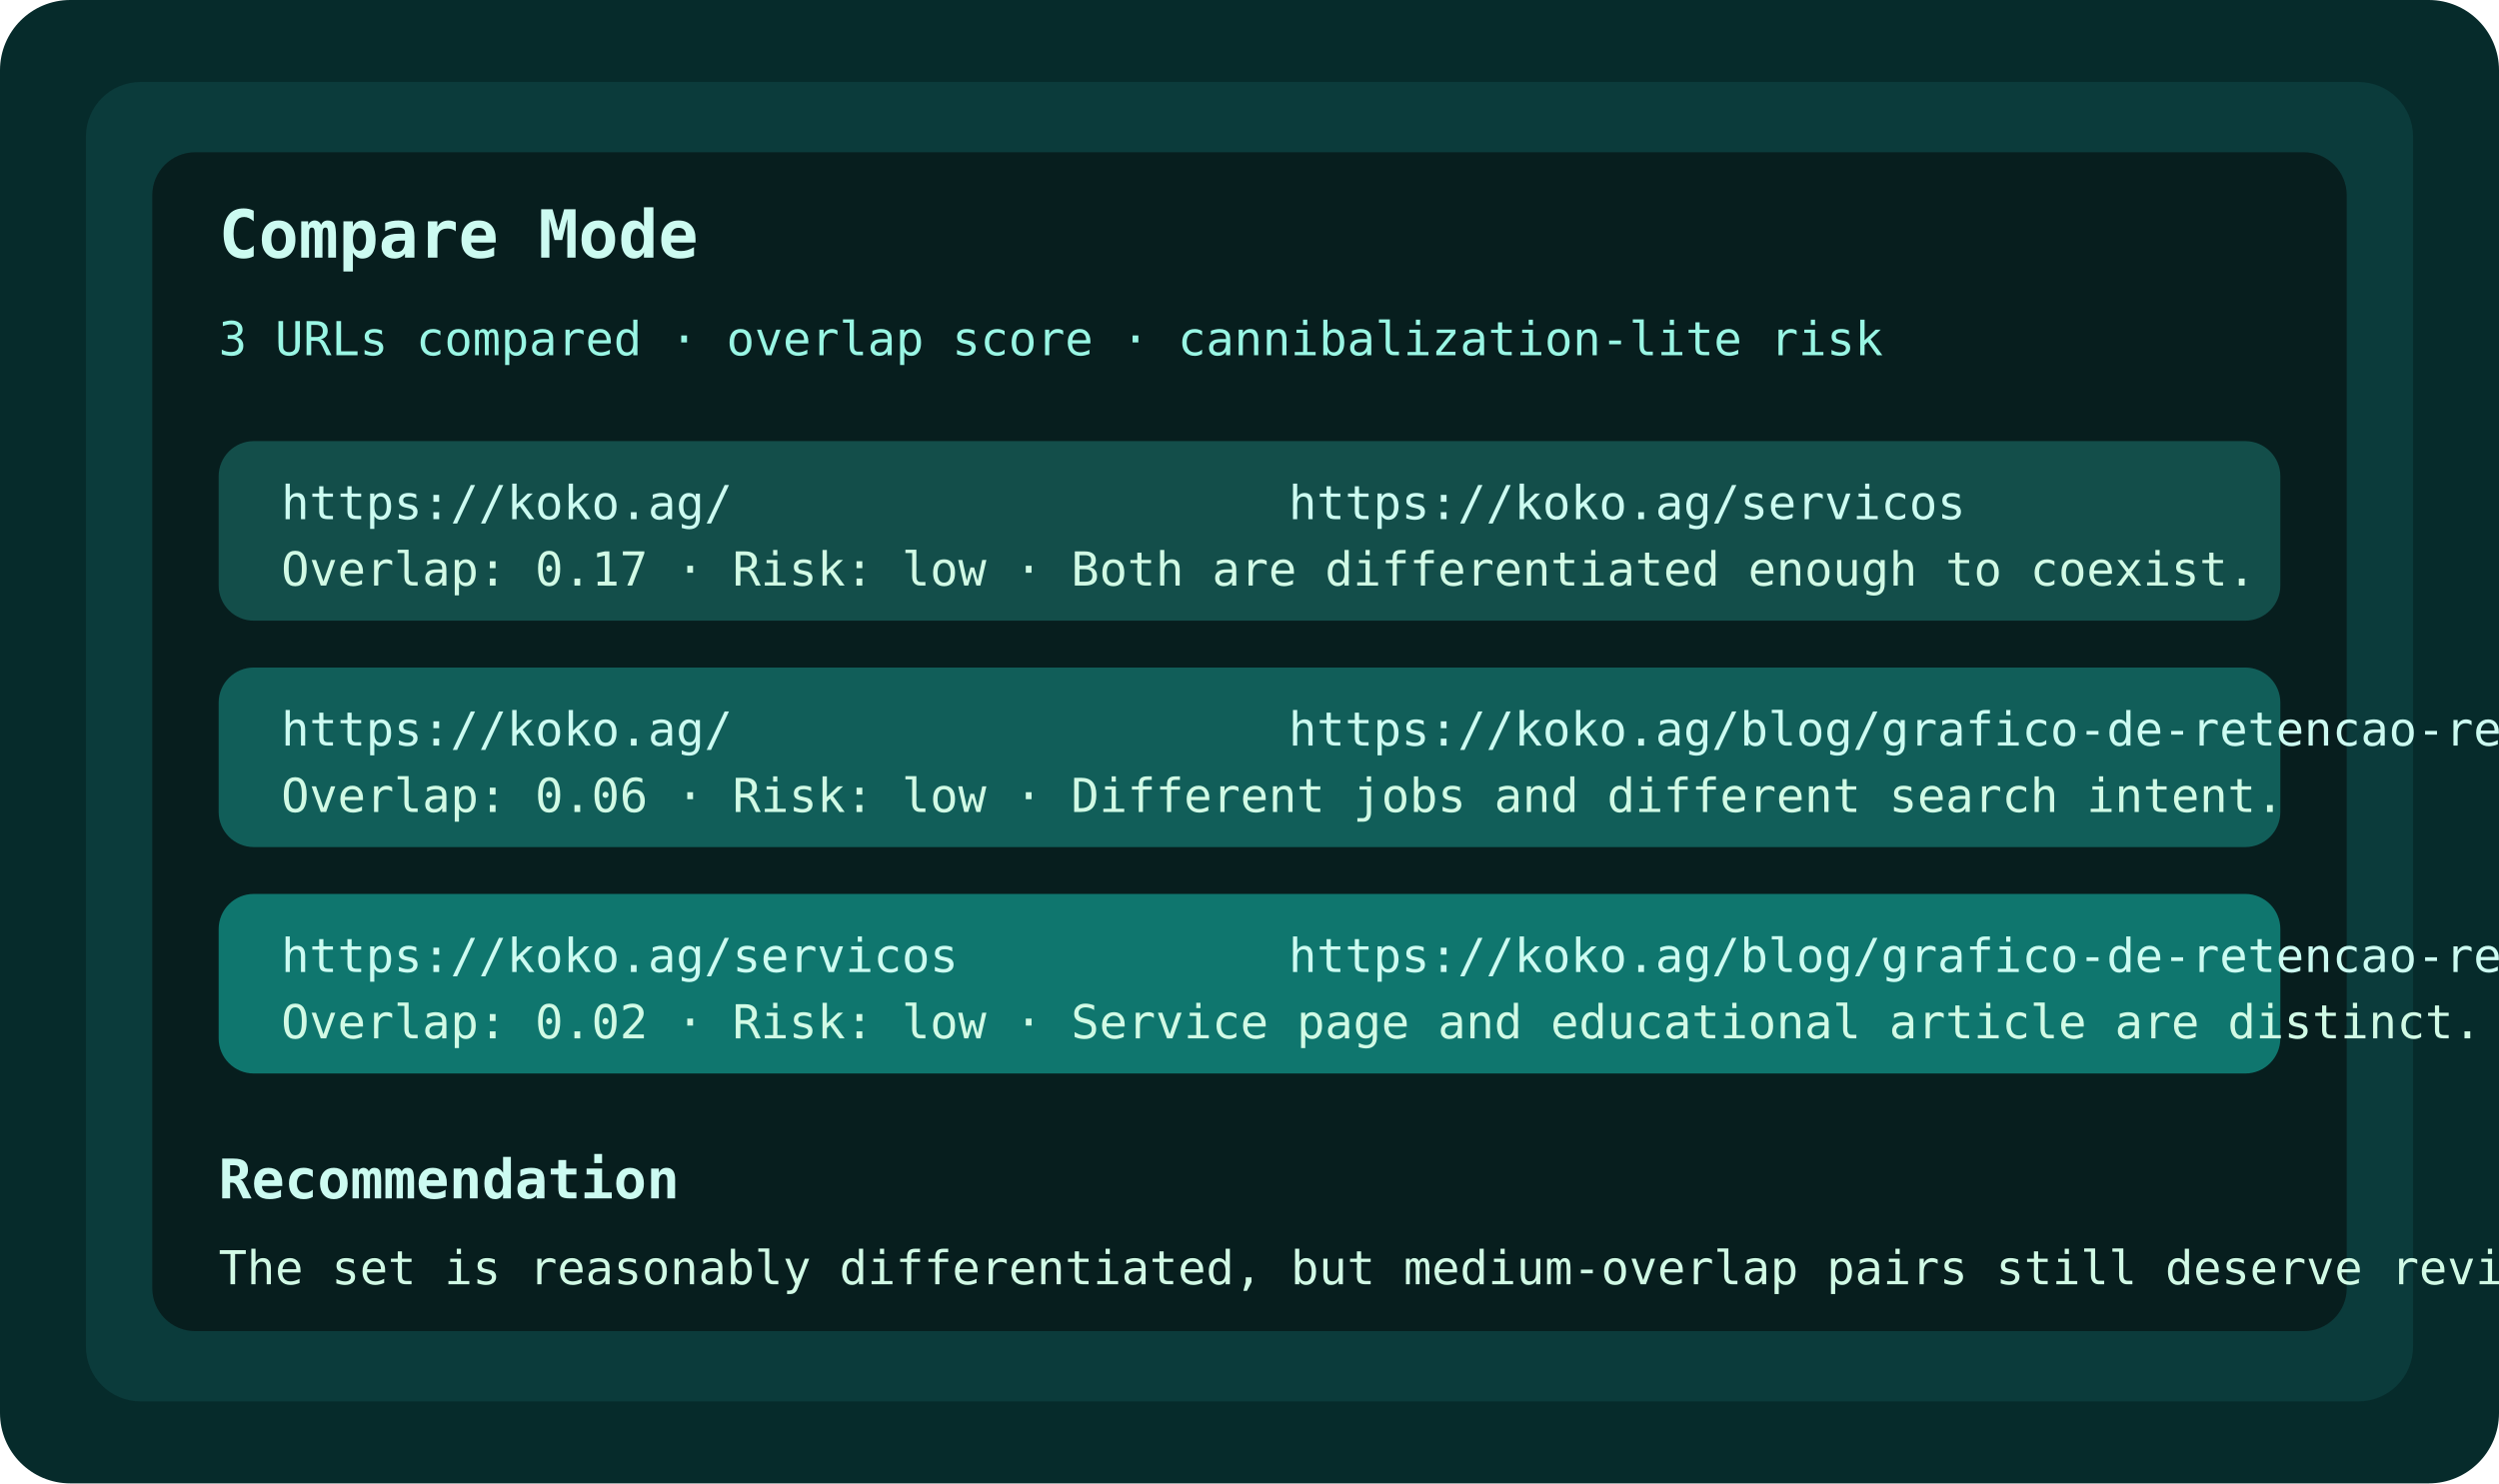
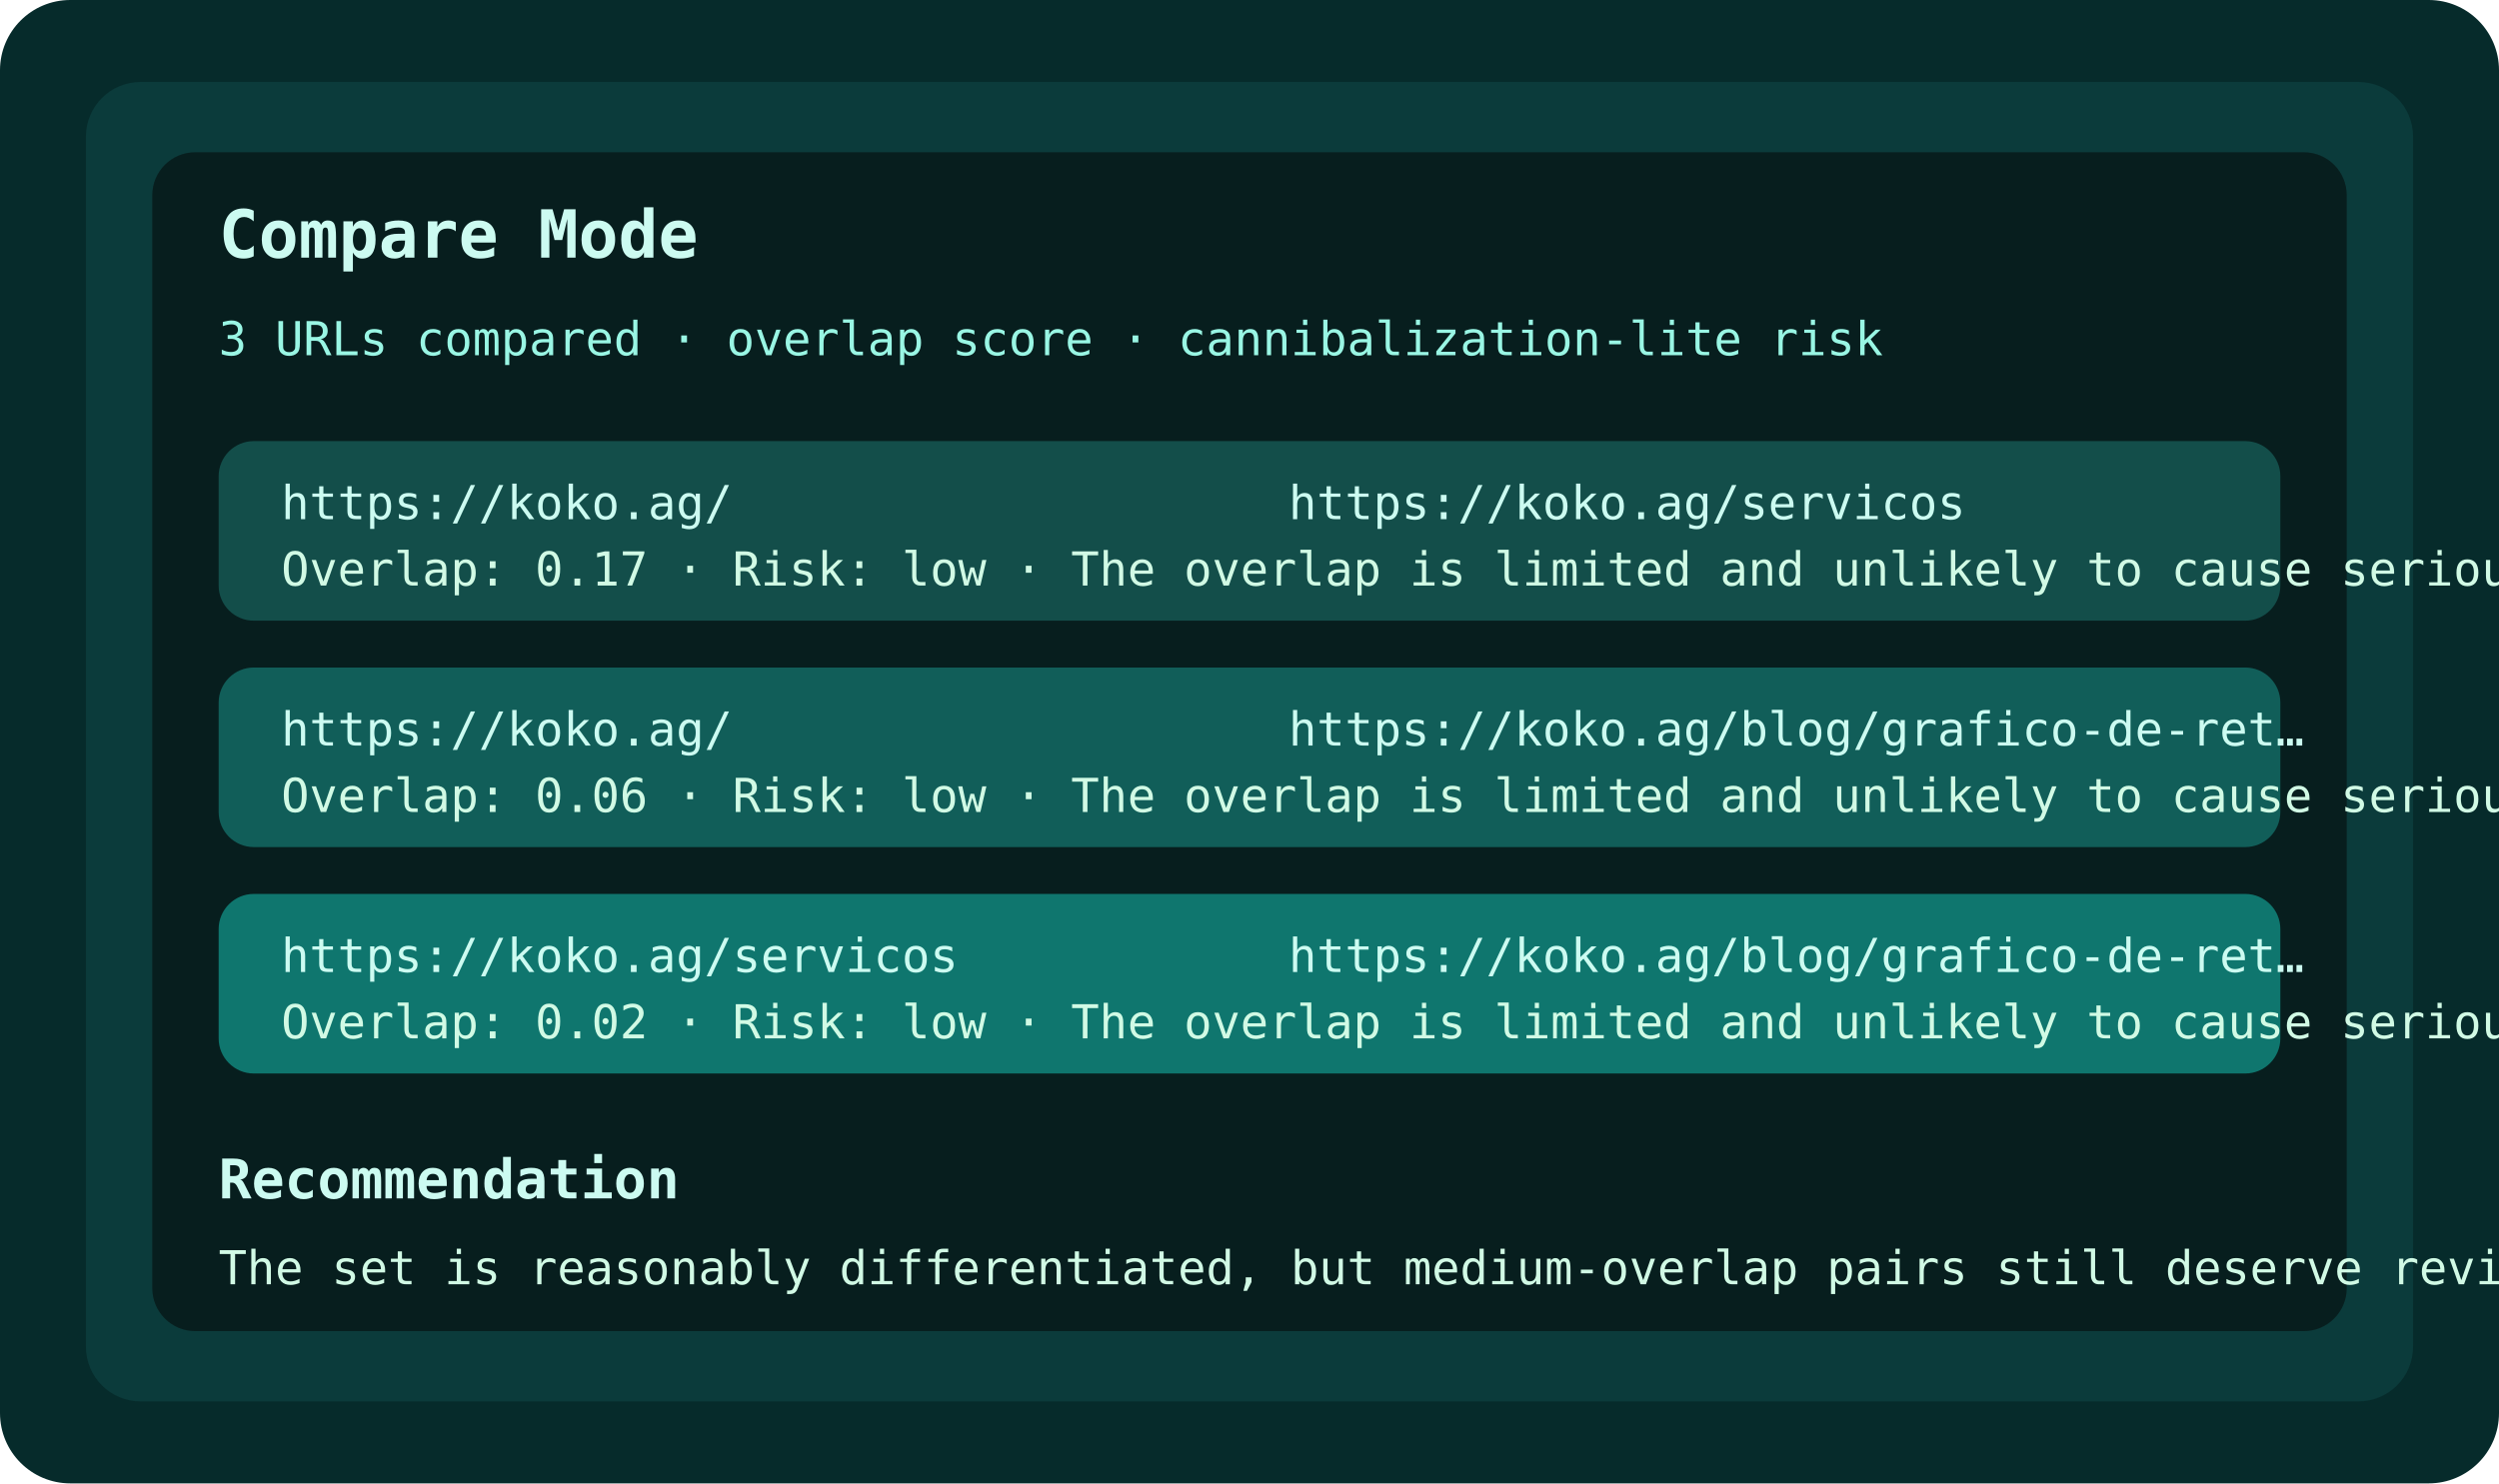
<svg xmlns="http://www.w3.org/2000/svg" width="1280" height="760" viewBox="0 0 1280 760" fill="none">
  <rect width="1280" height="760" rx="36" fill="#062B2B" />
  <rect x="44" y="42" width="1192" height="676" rx="28" fill="#0B3B3B" />
  <rect x="78" y="78" width="1124" height="604" rx="22" fill="#071E1E" />
  <text x="112" y="132" fill="#CCFBF1" font-family="Menlo, Monaco, monospace" font-size="34" font-weight="700">Compare Mode</text>
  <text x="112" y="182" fill="#99F6E4" font-family="Menlo, Monaco, monospace" font-size="24">3 URLs compared · overlap score · cannibalization-lite risk</text>
  <rect x="112" y="226" width="1056" height="92" rx="18" fill="#134E4A" />
  <text x="144" y="266" fill="#CCFBF1" font-family="Menlo, Monaco, monospace" font-size="24">https://koko.ag/</text>
  <text x="660" y="266" fill="#CCFBF1" font-family="Menlo, Monaco, monospace" font-size="24">https://koko.ag/servicos</text>
-   <text x="144" y="300" fill="#D1FAE5" font-family="Menlo, Monaco, monospace" font-size="24">Overlap: 0.17  ·  Risk: low  ·  Both are differentiated enough to coexist.</text>
+   <text x="144" y="300" fill="#D1FAE5" font-family="Menlo, Monaco, monospace" font-size="24">Overlap: 0.17  ·  Risk: low  ·  The overlap is limited and unlikely to cause serious cannibal…</text>
  <rect x="112" y="342" width="1056" height="92" rx="18" fill="#115E59" />
  <text x="144" y="382" fill="#CCFBF1" font-family="Menlo, Monaco, monospace" font-size="24">https://koko.ag/</text>
-   <text x="660" y="382" fill="#CCFBF1" font-family="Menlo, Monaco, monospace" font-size="24">https://koko.ag/blog/grafico-de-retencao-reels-instagram</text>
-   <text x="144" y="416" fill="#D1FAE5" font-family="Menlo, Monaco, monospace" font-size="24">Overlap: 0.06  ·  Risk: low  ·  Different jobs and different search intent.</text>
+   <text x="660" y="382" fill="#CCFBF1" font-family="Menlo, Monaco, monospace" font-size="24">https://koko.ag/blog/grafico-de-ret…</text>
+   <text x="144" y="416" fill="#D1FAE5" font-family="Menlo, Monaco, monospace" font-size="24">Overlap: 0.06  ·  Risk: low  ·  The overlap is limited and unlikely to cause serious cannibal…</text>
  <rect x="112" y="458" width="1056" height="92" rx="18" fill="#0F766E" />
  <text x="144" y="498" fill="#CCFBF1" font-family="Menlo, Monaco, monospace" font-size="24">https://koko.ag/servicos</text>
-   <text x="660" y="498" fill="#CCFBF1" font-family="Menlo, Monaco, monospace" font-size="24">https://koko.ag/blog/grafico-de-retencao-reels-instagram</text>
-   <text x="144" y="532" fill="#D1FAE5" font-family="Menlo, Monaco, monospace" font-size="24">Overlap: 0.02  ·  Risk: low  ·  Service page and educational article are distinct.</text>
+   <text x="660" y="498" fill="#CCFBF1" font-family="Menlo, Monaco, monospace" font-size="24">https://koko.ag/blog/grafico-de-ret…</text>
+   <text x="144" y="532" fill="#D1FAE5" font-family="Menlo, Monaco, monospace" font-size="24">Overlap: 0.02  ·  Risk: low  ·  The overlap is limited and unlikely to cause serious cannibal…</text>
  <text x="112" y="614" fill="#CCFBF1" font-family="Menlo, Monaco, monospace" font-size="28" font-weight="700">Recommendation</text>
  <text x="112" y="658" fill="#D1FAE5" font-family="Menlo, Monaco, monospace" font-size="24">The set is reasonably differentiated, but medium-overlap pairs still deserve review.</text>
</svg>
